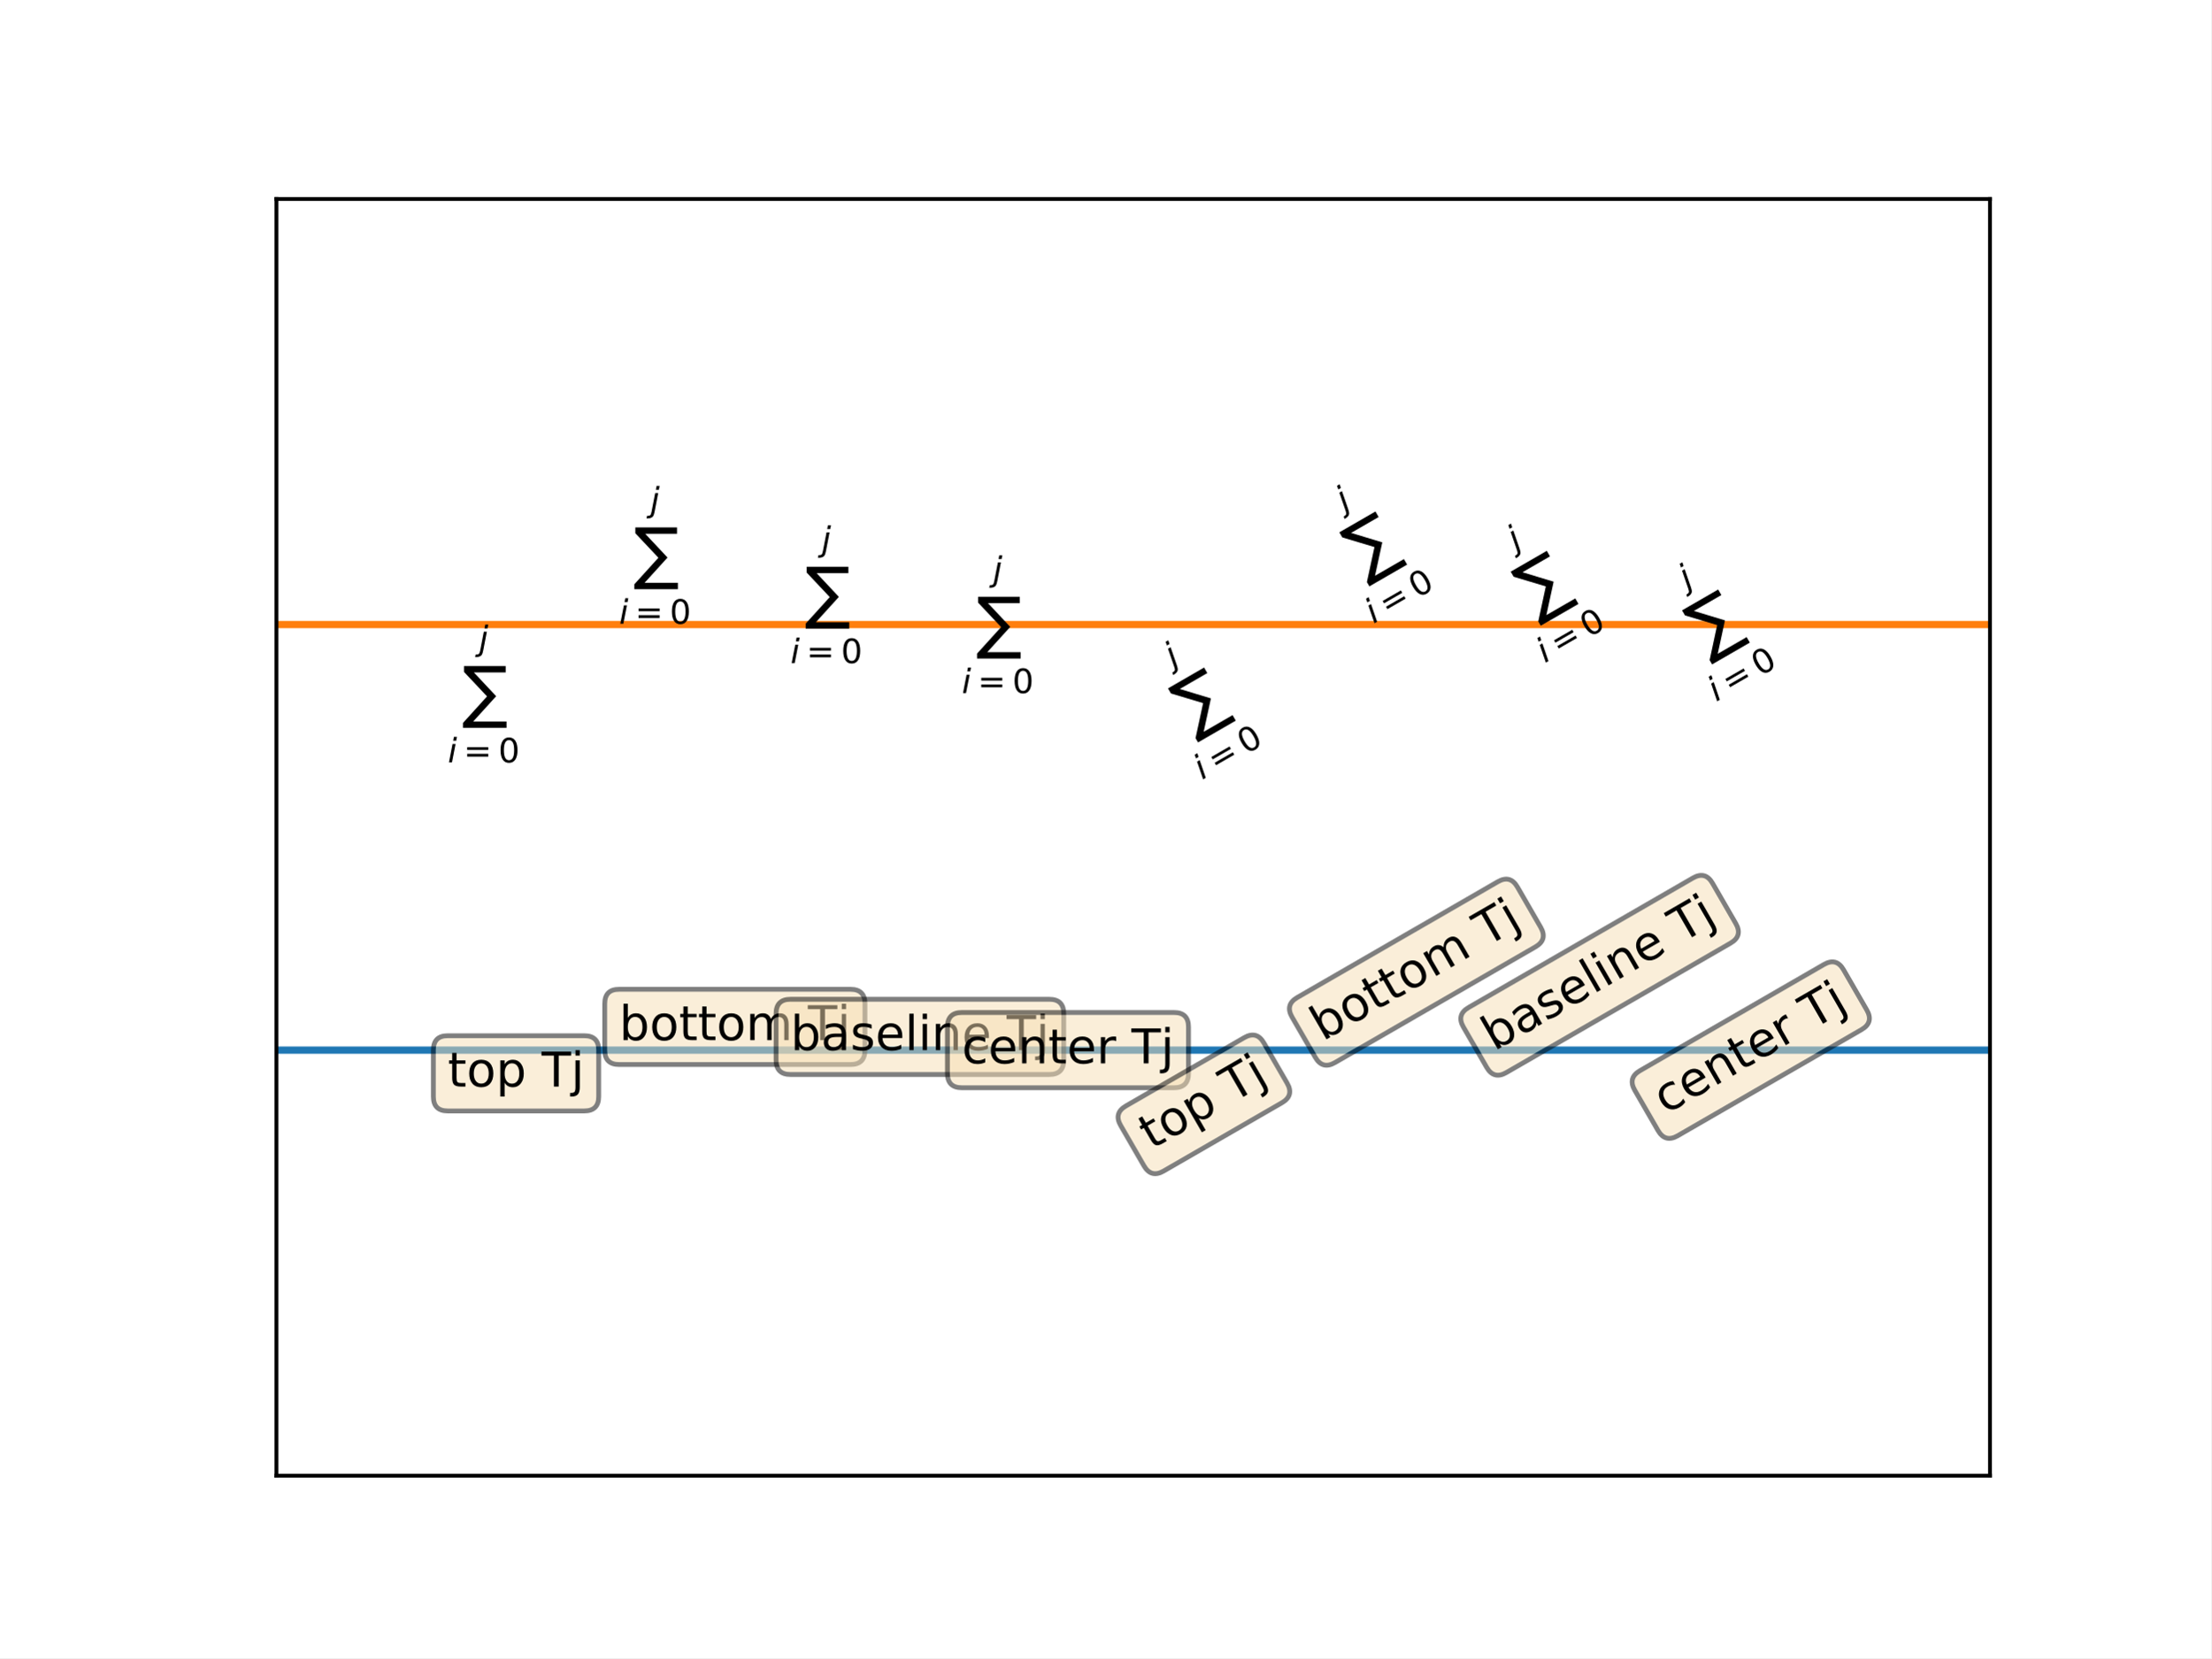
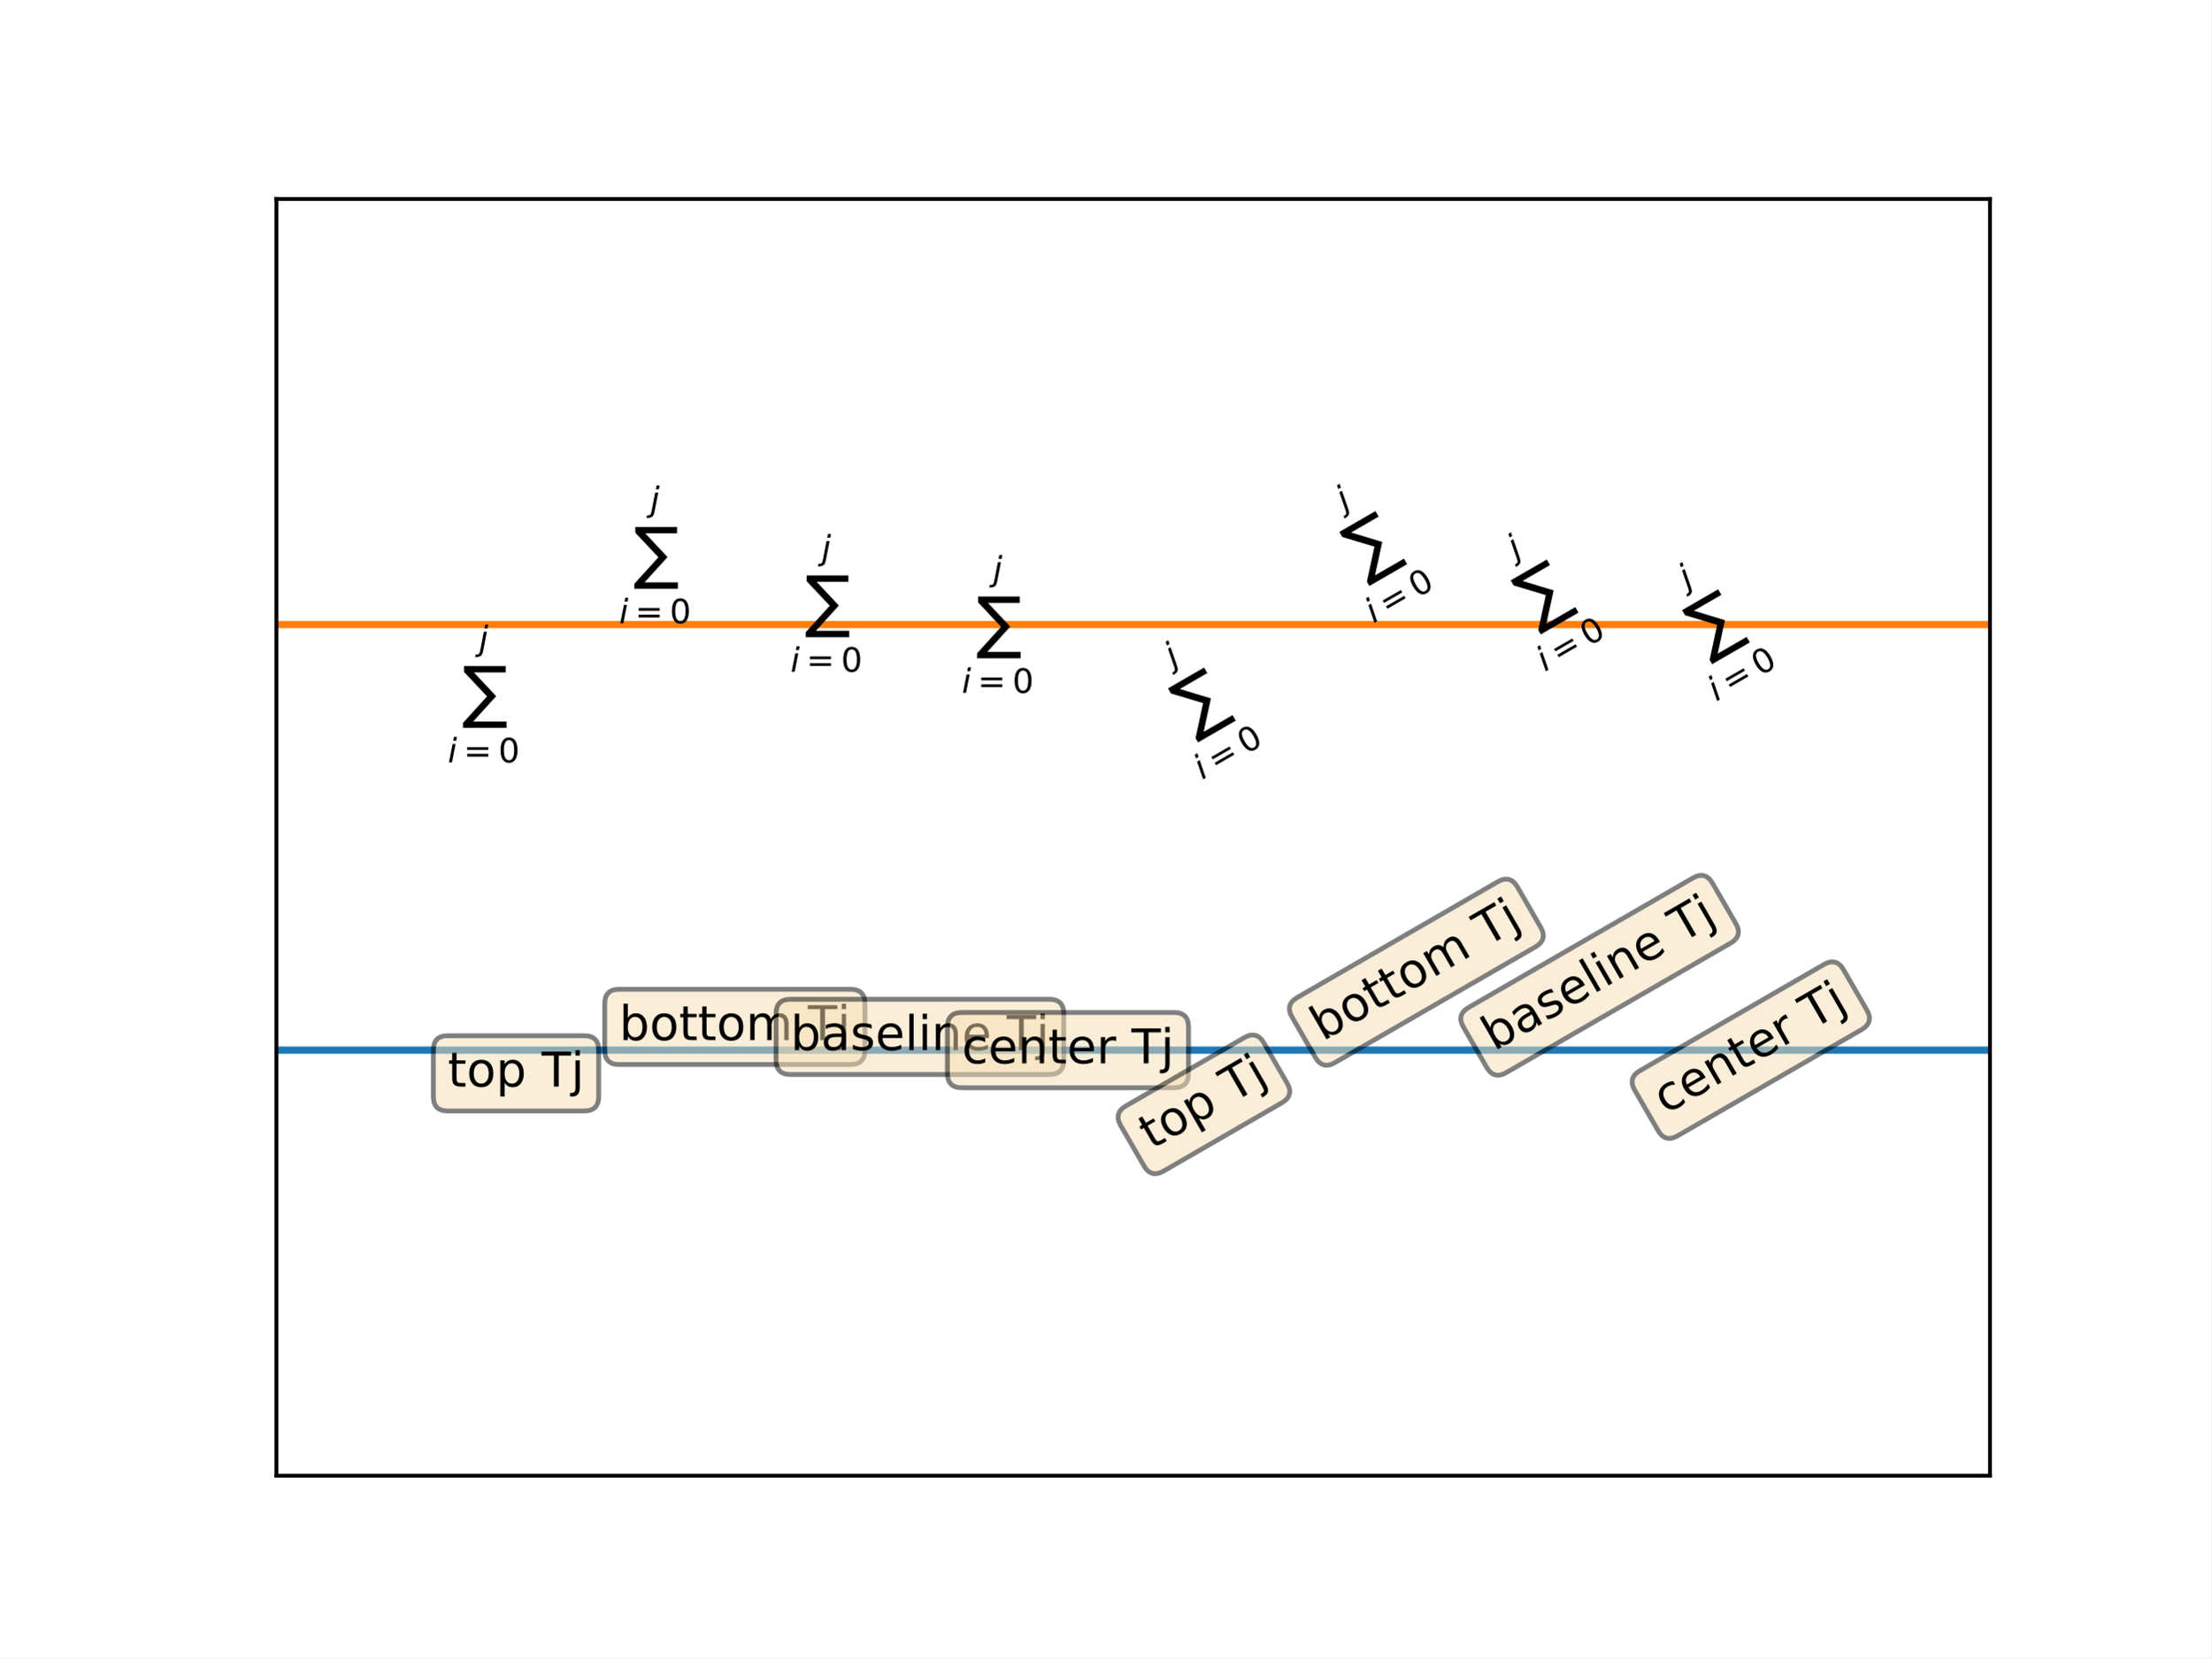
<svg xmlns="http://www.w3.org/2000/svg" xmlns:xlink="http://www.w3.org/1999/xlink" height="345.6pt" version="1.1" viewBox="0 0 460.8 345.6" width="460.8pt">
  <defs>
-     <style type="text/css">
- *{stroke-linecap:butt;stroke-linejoin:round;}
-   </style>
+     <style type="text/css">*{stroke-linecap:butt;stroke-linejoin:round;}</style>
  </defs>
  <g id="figure_1">
    <g id="patch_1">
      <path d="M 0 345.6  L 460.8 345.6  L 460.8 0  L 0 0  z " style="fill:#ffffff;" />
    </g>
    <g id="axes_1">
      <g id="patch_2">
        <path d="M 57.6 307.584  L 414.72 307.584  L 414.72 41.472  L 57.6 41.472  z " style="fill:#ffffff;" />
      </g>
      <g id="matplotlib.axis_1" />
      <g id="matplotlib.axis_2" />
      <g id="line2d_1">
-         <path clip-path="url(#p098973cccd)" d="M 57.6 218.88  L 414.72 218.88  " style="fill:none;stroke:#1f77b4;stroke-linecap:square;stroke-width:1.5;" />
+         <path clip-path="url(#p1dc72372fe)" d="M 57.6 218.88  L 414.72 218.88  " style="fill:none;stroke:#1f77b4;stroke-linecap:square;stroke-width:1.5;" />
      </g>
      <g id="line2d_2">
-         <path clip-path="url(#p098973cccd)" d="M 57.6 130.176  L 414.72 130.176  " style="fill:none;stroke:#ff7f0e;stroke-linecap:square;stroke-width:1.5;" />
+         <path clip-path="url(#p1dc72372fe)" d="M 57.6 130.176  L 414.72 130.176  " style="fill:none;stroke:#ff7f0e;stroke-linecap:square;stroke-width:1.5;" />
      </g>
      <g id="patch_3">
        <path d="M 57.6 307.584  L 57.6 41.472  " style="fill:none;stroke:#000000;stroke-linecap:square;stroke-linejoin:miter;stroke-width:0.8;" />
      </g>
      <g id="patch_4">
        <path d="M 414.72 307.584  L 414.72 41.472  " style="fill:none;stroke:#000000;stroke-linecap:square;stroke-linejoin:miter;stroke-width:0.8;" />
      </g>
      <g id="patch_5">
        <path d="M 57.6 307.584  L 414.72 307.584  " style="fill:none;stroke:#000000;stroke-linecap:square;stroke-linejoin:miter;stroke-width:0.8;" />
      </g>
      <g id="patch_6">
        <path d="M 57.6 41.472  L 414.72 41.472  " style="fill:none;stroke:#000000;stroke-linecap:square;stroke-linejoin:miter;stroke-width:0.8;" />
      </g>
      <g id="text_1">
        <g id="patch_7">
          <path d="M 93.312 231.558  L 121.764 231.558  Q 124.764 231.558 124.764 228.558  L 124.764 218.88  Q 124.764 215.88 121.764 215.88  L 93.312 215.88  Q 90.312 215.88 90.312 218.88  L 90.312 228.558  Q 90.312 231.558 93.312 231.558  z " style="fill:#f5deb3;opacity:0.5;stroke:#000000;stroke-linejoin:miter;" />
        </g>
-         <defs>
-           <path d="M 18.312 70.219  L 18.312 54.688  L 36.812 54.688  L 36.812 47.703  L 18.312 47.703  L 18.312 18.016  Q 18.312 11.328 20.141 9.422  Q 21.969 7.516 27.594 7.516  L 36.812 7.516  L 36.812 0  L 27.594 0  Q 17.188 0 13.234 3.875  Q 9.281 7.766 9.281 18.016  L 9.281 47.703  L 2.688 47.703  L 2.688 54.688  L 9.281 54.688  L 9.281 70.219  z " id="DejaVuSans-116" />
-           <path d="M 30.609 48.391  Q 23.391 48.391 19.188 42.75  Q 14.984 37.109 14.984 27.297  Q 14.984 17.484 19.156 11.844  Q 23.344 6.203 30.609 6.203  Q 37.797 6.203 41.984 11.859  Q 46.188 17.531 46.188 27.297  Q 46.188 37.016 41.984 42.703  Q 37.797 48.391 30.609 48.391  z M 30.609 56  Q 42.328 56 49.016 48.375  Q 55.719 40.766 55.719 27.297  Q 55.719 13.875 49.016 6.219  Q 42.328 -1.422 30.609 -1.422  Q 18.844 -1.422 12.172 6.219  Q 5.516 13.875 5.516 27.297  Q 5.516 40.766 12.172 48.375  Q 18.844 56 30.609 56  z " id="DejaVuSans-111" />
-           <path d="M 18.109 8.203  L 18.109 -20.797  L 9.078 -20.797  L 9.078 54.688  L 18.109 54.688  L 18.109 46.391  Q 20.953 51.266 25.266 53.625  Q 29.594 56 35.594 56  Q 45.562 56 51.781 48.094  Q 58.016 40.188 58.016 27.297  Q 58.016 14.406 51.781 6.484  Q 45.562 -1.422 35.594 -1.422  Q 29.594 -1.422 25.266 0.953  Q 20.953 3.328 18.109 8.203  z M 48.688 27.297  Q 48.688 37.203 44.609 42.844  Q 40.531 48.484 33.406 48.484  Q 26.266 48.484 22.188 42.844  Q 18.109 37.203 18.109 27.297  Q 18.109 17.391 22.188 11.75  Q 26.266 6.109 33.406 6.109  Q 40.531 6.109 44.609 11.75  Q 48.688 17.391 48.688 27.297  z " id="DejaVuSans-112" />
-           <path id="DejaVuSans-32" />
-           <path d="M -0.297 72.906  L 61.375 72.906  L 61.375 64.594  L 35.5 64.594  L 35.5 0  L 25.594 0  L 25.594 64.594  L -0.297 64.594  z " id="DejaVuSans-84" />
-           <path d="M 9.422 54.688  L 18.406 54.688  L 18.406 -0.984  Q 18.406 -11.422 14.422 -16.109  Q 10.453 -20.797 1.609 -20.797  L -1.812 -20.797  L -1.812 -13.188  L 0.594 -13.188  Q 5.719 -13.188 7.562 -10.812  Q 9.422 -8.453 9.422 -0.984  z M 9.422 75.984  L 18.406 75.984  L 18.406 64.594  L 9.422 64.594  z " id="DejaVuSans-106" />
-         </defs>
        <g transform="translate(93.312 226.4784)scale(0.1 -0.1)">
-           <use xlink:href="#DejaVuSans-116" />
-           <use x="39.209" xlink:href="#DejaVuSans-111" />
-           <use x="100.391" xlink:href="#DejaVuSans-112" />
-           <use x="163.867" xlink:href="#DejaVuSans-32" />
-           <use x="195.654" xlink:href="#DejaVuSans-84" />
-           <use x="256.738" xlink:href="#DejaVuSans-106" />
+           <defs>
+             <path d="M 1172 4494  L 1172 3500  L 2356 3500  L 2356 3053  L 1172 3053  L 1172 1153  Q 1172 725 1289 603  Q 1406 481 1766 481  L 2356 481  L 2356 0  L 1766 0  Q 1100 0 847 248  Q 594 497 594 1153  L 594 3053  L 172 3053  L 172 3500  L 594 3500  L 594 4494  L 1172 4494  z " id="DejaVuSans-74" transform="scale(0.015625)" />
+             <path d="M 1959 3097  Q 1497 3097 1228 2736  Q 959 2375 959 1747  Q 959 1119 1226 758  Q 1494 397 1959 397  Q 2419 397 2687 759  Q 2956 1122 2956 1747  Q 2956 2369 2687 2733  Q 2419 3097 1959 3097  z M 1959 3584  Q 2709 3584 3137 3096  Q 3566 2609 3566 1747  Q 3566 888 3137 398  Q 2709 -91 1959 -91  Q 1206 -91 779 398  Q 353 888 353 1747  Q 353 2609 779 3096  Q 1206 3584 1959 3584  z " id="DejaVuSans-6f" transform="scale(0.015625)" />
+             <path d="M 1159 525  L 1159 -1331  L 581 -1331  L 581 3500  L 1159 3500  L 1159 2969  Q 1341 3281 1617 3432  Q 1894 3584 2278 3584  Q 2916 3584 3314 3078  Q 3713 2572 3713 1747  Q 3713 922 3314 415  Q 2916 -91 2278 -91  Q 1894 -91 1617 61  Q 1341 213 1159 525  z M 3116 1747  Q 3116 2381 2855 2742  Q 2594 3103 2138 3103  Q 1681 3103 1420 2742  Q 1159 2381 1159 1747  Q 1159 1113 1420 752  Q 1681 391 2138 391  Q 2594 391 2855 752  Q 3116 1113 3116 1747  z " id="DejaVuSans-70" transform="scale(0.015625)" />
+             <path id="DejaVuSans-20" transform="scale(0.015625)" />
+             <path d="M -19 4666  L 3928 4666  L 3928 4134  L 2272 4134  L 2272 0  L 1638 0  L 1638 4134  L -19 4134  L -19 4666  z " id="DejaVuSans-54" transform="scale(0.015625)" />
+             <path d="M 603 3500  L 1178 3500  L 1178 -63  Q 1178 -731 923 -1031  Q 669 -1331 103 -1331  L -116 -1331  L -116 -844  L 38 -844  Q 366 -844 484 -692  Q 603 -541 603 -63  L 603 3500  z M 603 4863  L 1178 4863  L 1178 4134  L 603 4134  L 603 4863  z " id="DejaVuSans-6a" transform="scale(0.015625)" />
+           </defs>
+           <use xlink:href="#DejaVuSans-74" />
+           <use x="39.209" xlink:href="#DejaVuSans-6f" />
+           <use x="100.391" xlink:href="#DejaVuSans-70" />
+           <use x="163.867" xlink:href="#DejaVuSans-20" />
+           <use x="195.654" xlink:href="#DejaVuSans-54" />
+           <use x="256.738" xlink:href="#DejaVuSans-6a" />
        </g>
      </g>
      <g id="text_2">
-         <defs>
-           <path d="M 14.5 54.688  L 23.484 54.688  L 12.703 -0.984  L 12.641 -1.219  Q 10.844 -10.547 8.5 -14.016  Q 6.297 -17.281 2.062 -19.031  Q -2.156 -20.797 -7.906 -20.797  L -11.281 -20.797  L -9.812 -13.188  L -7.516 -13.188  Q -2.25 -13.188 -0.016 -10.984  Q 2.203 -8.797 3.719 -0.984  z M 18.703 75.984  L 27.688 75.984  L 25.484 64.594  L 16.5 64.594  z " id="DejaVuSans-Oblique-106" />
-           <path d="M 3.812 101.703  L 90.672 101.703  L 90.672 88.375  L 24.469 88.375  L 70.844 38.875  L 22.953 -13.875  L 92.484 -13.875  L 92.484 -27.156  L 1.703 -27.156  L 1.703 -16.844  L 51.812 38.484  L 3.812 89.5  z " id="DejaVuSansDisplay-8721" />
-           <path d="M 18.312 75.984  L 27.297 75.984  L 25.094 64.594  L 16.109 64.594  z M 14.203 54.688  L 23.188 54.688  L 12.5 0  L 3.516 0  z " id="DejaVuSans-Oblique-105" />
-           <path d="M 10.594 45.406  L 73.188 45.406  L 73.188 37.203  L 10.594 37.203  z M 10.594 25.484  L 73.188 25.484  L 73.188 17.188  L 10.594 17.188  z " id="DejaVuSans-61" />
-           <path d="M 31.781 66.406  Q 24.172 66.406 20.328 58.906  Q 16.5 51.422 16.5 36.375  Q 16.5 21.391 20.328 13.891  Q 24.172 6.391 31.781 6.391  Q 39.453 6.391 43.281 13.891  Q 47.125 21.391 47.125 36.375  Q 47.125 51.422 43.281 58.906  Q 39.453 66.406 31.781 66.406  z M 31.781 74.219  Q 44.047 74.219 50.516 64.516  Q 56.984 54.828 56.984 36.375  Q 56.984 17.969 50.516 8.266  Q 44.047 -1.422 31.781 -1.422  Q 19.531 -1.422 13.062 8.266  Q 6.594 17.969 6.594 36.375  Q 6.594 54.828 13.062 64.516  Q 19.531 74.219 31.781 74.219  z " id="DejaVuSans-48" />
-         </defs>
-         <g transform="translate(93.312 150.876)scale(0.1 -0.1)">
-           <use transform="translate(65 153.8109)scale(0.7)" xlink:href="#DejaVuSans-Oblique-106" />
-           <use transform="translate(30 18.8)" xlink:href="#DejaVuSansDisplay-8721" />
-           <use transform="translate(0 -80.29531)scale(0.7)" xlink:href="#DejaVuSans-Oblique-105" />
-           <use transform="translate(33.08594 -80.29531)scale(0.7)" xlink:href="#DejaVuSans-61" />
-           <use transform="translate(105.376 -80.29531)scale(0.7)" xlink:href="#DejaVuSans-48" />
+         <g transform="translate(93.312 149.076)scale(0.1 -0.1)">
+           <defs>
+             <path d="M 928 3500  L 1503 3500  L 813 -63  L 809 -78  Q 694 -675 544 -897  Q 403 -1106 132 -1218  Q -138 -1331 -506 -1331  L -722 -1331  L -628 -844  L -481 -844  Q -144 -844 -1 -703  Q 141 -563 238 -63  L 928 3500  z M 1197 4863  L 1772 4863  L 1631 4134  L 1056 4134  L 1197 4863  z " id="DejaVuSans-Oblique-6a" transform="scale(0.015625)" />
+             <path d="M 244 6509  L 5803 6509  L 5803 5656  L 1566 5656  L 4534 2488  L 1469 -888  L 5919 -888  L 5919 -1738  L 109 -1738  L 109 -1078  L 3316 2463  L 244 5728  L 244 6509  z " id="DejaVuSansDisplay-2211" transform="scale(0.015625)" />
+             <path d="M 1172 4863  L 1747 4863  L 1606 4134  L 1031 4134  L 1172 4863  z M 909 3500  L 1484 3500  L 800 0  L 225 0  L 909 3500  z " id="DejaVuSans-Oblique-69" transform="scale(0.015625)" />
+             <path d="M 678 2906  L 4684 2906  L 4684 2381  L 678 2381  L 678 2906  z M 678 1631  L 4684 1631  L 4684 1100  L 678 1100  L 678 1631  z " id="DejaVuSans-3d" transform="scale(0.015625)" />
+             <path d="M 2034 4250  Q 1547 4250 1301 3770  Q 1056 3291 1056 2328  Q 1056 1369 1301 889  Q 1547 409 2034 409  Q 2525 409 2770 889  Q 3016 1369 3016 2328  Q 3016 3291 2770 3770  Q 2525 4250 2034 4250  z M 2034 4750  Q 2819 4750 3233 4129  Q 3647 3509 3647 2328  Q 3647 1150 3233 529  Q 2819 -91 2034 -91  Q 1250 -91 836 529  Q 422 1150 422 2328  Q 422 3509 836 4129  Q 1250 4750 2034 4750  z " id="DejaVuSans-30" transform="scale(0.015625)" />
+           </defs>
+           <use transform="translate(65 135.8109)scale(0.7)" xlink:href="#DejaVuSans-Oblique-6a" />
+           <use transform="translate(30 0.8)" xlink:href="#DejaVuSansDisplay-2211" />
+           <use transform="translate(0 -98.29531)scale(0.7)" xlink:href="#DejaVuSans-Oblique-69" />
+           <use transform="translate(33.08594 -98.29531)scale(0.7)" xlink:href="#DejaVuSans-3d" />
+           <use transform="translate(105.376 -98.29531)scale(0.7)" xlink:href="#DejaVuSans-30" />
        </g>
      </g>
      <g id="text_3">
        <g id="patch_8">
          <path d="M 129.024 221.88  L 177.255 221.88  Q 180.255 221.88 180.255 218.88  L 180.255 209.202  Q 180.255 206.202 177.255 206.202  L 129.024 206.202  Q 126.024 206.202 126.024 209.202  L 126.024 218.88  Q 126.024 221.88 129.024 221.88  z " style="fill:#f5deb3;opacity:0.5;stroke:#000000;stroke-linejoin:miter;" />
        </g>
-         <defs>
-           <path d="M 48.688 27.297  Q 48.688 37.203 44.609 42.844  Q 40.531 48.484 33.406 48.484  Q 26.266 48.484 22.188 42.844  Q 18.109 37.203 18.109 27.297  Q 18.109 17.391 22.188 11.75  Q 26.266 6.109 33.406 6.109  Q 40.531 6.109 44.609 11.75  Q 48.688 17.391 48.688 27.297  z M 18.109 46.391  Q 20.953 51.266 25.266 53.625  Q 29.594 56 35.594 56  Q 45.562 56 51.781 48.094  Q 58.016 40.188 58.016 27.297  Q 58.016 14.406 51.781 6.484  Q 45.562 -1.422 35.594 -1.422  Q 29.594 -1.422 25.266 0.953  Q 20.953 3.328 18.109 8.203  L 18.109 0  L 9.078 0  L 9.078 75.984  L 18.109 75.984  z " id="DejaVuSans-98" />
-           <path d="M 52 44.188  Q 55.375 50.25 60.062 53.125  Q 64.75 56 71.094 56  Q 79.641 56 84.281 50.016  Q 88.922 44.047 88.922 33.016  L 88.922 0  L 79.891 0  L 79.891 32.719  Q 79.891 40.578 77.094 44.375  Q 74.312 48.188 68.609 48.188  Q 61.625 48.188 57.562 43.547  Q 53.516 38.922 53.516 30.906  L 53.516 0  L 44.484 0  L 44.484 32.719  Q 44.484 40.625 41.703 44.406  Q 38.922 48.188 33.109 48.188  Q 26.219 48.188 22.156 43.531  Q 18.109 38.875 18.109 30.906  L 18.109 0  L 9.078 0  L 9.078 54.688  L 18.109 54.688  L 18.109 46.188  Q 21.188 51.219 25.484 53.609  Q 29.781 56 35.688 56  Q 41.656 56 45.828 52.969  Q 50 49.953 52 44.188  z " id="DejaVuSans-109" />
-         </defs>
        <g transform="translate(129.024 216.8003)scale(0.1 -0.1)">
-           <use xlink:href="#DejaVuSans-98" />
-           <use x="63.477" xlink:href="#DejaVuSans-111" />
-           <use x="124.658" xlink:href="#DejaVuSans-116" />
-           <use x="163.867" xlink:href="#DejaVuSans-116" />
-           <use x="203.076" xlink:href="#DejaVuSans-111" />
-           <use x="264.258" xlink:href="#DejaVuSans-109" />
-           <use x="361.67" xlink:href="#DejaVuSans-32" />
-           <use x="393.457" xlink:href="#DejaVuSans-84" />
-           <use x="454.541" xlink:href="#DejaVuSans-106" />
+           <defs>
+             <path d="M 3116 1747  Q 3116 2381 2855 2742  Q 2594 3103 2138 3103  Q 1681 3103 1420 2742  Q 1159 2381 1159 1747  Q 1159 1113 1420 752  Q 1681 391 2138 391  Q 2594 391 2855 752  Q 3116 1113 3116 1747  z M 1159 2969  Q 1341 3281 1617 3432  Q 1894 3584 2278 3584  Q 2916 3584 3314 3078  Q 3713 2572 3713 1747  Q 3713 922 3314 415  Q 2916 -91 2278 -91  Q 1894 -91 1617 61  Q 1341 213 1159 525  L 1159 0  L 581 0  L 581 4863  L 1159 4863  L 1159 2969  z " id="DejaVuSans-62" transform="scale(0.015625)" />
+             <path d="M 3328 2828  Q 3544 3216 3844 3400  Q 4144 3584 4550 3584  Q 5097 3584 5394 3201  Q 5691 2819 5691 2113  L 5691 0  L 5113 0  L 5113 2094  Q 5113 2597 4934 2840  Q 4756 3084 4391 3084  Q 3944 3084 3684 2787  Q 3425 2491 3425 1978  L 3425 0  L 2847 0  L 2847 2094  Q 2847 2600 2669 2842  Q 2491 3084 2119 3084  Q 1678 3084 1418 2786  Q 1159 2488 1159 1978  L 1159 0  L 581 0  L 581 3500  L 1159 3500  L 1159 2956  Q 1356 3278 1631 3431  Q 1906 3584 2284 3584  Q 2666 3584 2933 3390  Q 3200 3197 3328 2828  z " id="DejaVuSans-6d" transform="scale(0.015625)" />
+           </defs>
+           <use xlink:href="#DejaVuSans-62" />
+           <use x="63.477" xlink:href="#DejaVuSans-6f" />
+           <use x="124.658" xlink:href="#DejaVuSans-74" />
+           <use x="163.867" xlink:href="#DejaVuSans-74" />
+           <use x="203.076" xlink:href="#DejaVuSans-6f" />
+           <use x="264.258" xlink:href="#DejaVuSans-6d" />
+           <use x="361.67" xlink:href="#DejaVuSans-20" />
+           <use x="393.457" xlink:href="#DejaVuSans-54" />
+           <use x="454.541" xlink:href="#DejaVuSans-6a" />
        </g>
      </g>
      <g id="text_4">
-         <g transform="translate(129.024 121.976)scale(0.1 -0.1)">
-           <use transform="translate(65 153.8109)scale(0.7)" xlink:href="#DejaVuSans-Oblique-106" />
-           <use transform="translate(30 18.8)" xlink:href="#DejaVuSansDisplay-8721" />
-           <use transform="translate(0 -80.29531)scale(0.7)" xlink:href="#DejaVuSans-Oblique-105" />
-           <use transform="translate(33.08594 -80.29531)scale(0.7)" xlink:href="#DejaVuSans-61" />
-           <use transform="translate(105.376 -80.29531)scale(0.7)" xlink:href="#DejaVuSans-48" />
+         <g transform="translate(129.024 120.076)scale(0.1 -0.1)">
+           <use transform="translate(65 135.8109)scale(0.7)" xlink:href="#DejaVuSans-Oblique-6a" />
+           <use transform="translate(30 0.8)" xlink:href="#DejaVuSansDisplay-2211" />
+           <use transform="translate(0 -98.29531)scale(0.7)" xlink:href="#DejaVuSans-Oblique-69" />
+           <use transform="translate(33.08594 -98.29531)scale(0.7)" xlink:href="#DejaVuSans-3d" />
+           <use transform="translate(105.376 -98.29531)scale(0.7)" xlink:href="#DejaVuSans-30" />
        </g>
      </g>
      <g id="text_5">
        <g id="patch_9">
          <path d="M 164.736 223.96  L 218.686 223.96  Q 221.686 223.96 221.686 220.96  L 221.686 211.282  Q 221.686 208.282 218.686 208.282  L 164.736 208.282  Q 161.736 208.282 161.736 211.282  L 161.736 220.96  Q 161.736 223.96 164.736 223.96  z " style="fill:#f5deb3;opacity:0.5;stroke:#000000;stroke-linejoin:miter;" />
        </g>
-         <defs>
-           <path d="M 34.281 27.484  Q 23.391 27.484 19.188 25  Q 14.984 22.516 14.984 16.5  Q 14.984 11.719 18.141 8.906  Q 21.297 6.109 26.703 6.109  Q 34.188 6.109 38.703 11.406  Q 43.219 16.703 43.219 25.484  L 43.219 27.484  z M 52.203 31.203  L 52.203 0  L 43.219 0  L 43.219 8.297  Q 40.141 3.328 35.547 0.953  Q 30.953 -1.422 24.312 -1.422  Q 15.922 -1.422 10.953 3.297  Q 6 8.016 6 15.922  Q 6 25.141 12.172 29.828  Q 18.359 34.516 30.609 34.516  L 43.219 34.516  L 43.219 35.406  Q 43.219 41.609 39.141 45  Q 35.062 48.391 27.688 48.391  Q 23 48.391 18.547 47.266  Q 14.109 46.141 10.016 43.891  L 10.016 52.203  Q 14.938 54.109 19.578 55.047  Q 24.219 56 28.609 56  Q 40.484 56 46.344 49.844  Q 52.203 43.703 52.203 31.203  z " id="DejaVuSans-97" />
-           <path d="M 44.281 53.078  L 44.281 44.578  Q 40.484 46.531 36.375 47.5  Q 32.281 48.484 27.875 48.484  Q 21.188 48.484 17.844 46.438  Q 14.5 44.391 14.5 40.281  Q 14.5 37.156 16.891 35.375  Q 19.281 33.594 26.516 31.984  L 29.594 31.297  Q 39.156 29.25 43.188 25.516  Q 47.219 21.781 47.219 15.094  Q 47.219 7.469 41.188 3.016  Q 35.156 -1.422 24.609 -1.422  Q 20.219 -1.422 15.453 -0.562  Q 10.688 0.297 5.422 2  L 5.422 11.281  Q 10.406 8.688 15.234 7.391  Q 20.062 6.109 24.812 6.109  Q 31.156 6.109 34.562 8.281  Q 37.984 10.453 37.984 14.406  Q 37.984 18.062 35.516 20.016  Q 33.062 21.969 24.703 23.781  L 21.578 24.516  Q 13.234 26.266 9.516 29.906  Q 5.812 33.547 5.812 39.891  Q 5.812 47.609 11.281 51.797  Q 16.75 56 26.812 56  Q 31.781 56 36.172 55.266  Q 40.578 54.547 44.281 53.078  z " id="DejaVuSans-115" />
-           <path d="M 56.203 29.594  L 56.203 25.203  L 14.891 25.203  Q 15.484 15.922 20.484 11.062  Q 25.484 6.203 34.422 6.203  Q 39.594 6.203 44.453 7.469  Q 49.312 8.734 54.109 11.281  L 54.109 2.781  Q 49.266 0.734 44.188 -0.344  Q 39.109 -1.422 33.891 -1.422  Q 20.797 -1.422 13.156 6.188  Q 5.516 13.812 5.516 26.812  Q 5.516 40.234 12.766 48.109  Q 20.016 56 32.328 56  Q 43.359 56 49.781 48.891  Q 56.203 41.797 56.203 29.594  z M 47.219 32.234  Q 47.125 39.594 43.094 43.984  Q 39.062 48.391 32.422 48.391  Q 24.906 48.391 20.391 44.141  Q 15.875 39.891 15.188 32.172  z " id="DejaVuSans-101" />
-           <path d="M 9.422 75.984  L 18.406 75.984  L 18.406 0  L 9.422 0  z " id="DejaVuSans-108" />
-           <path d="M 9.422 54.688  L 18.406 54.688  L 18.406 0  L 9.422 0  z M 9.422 75.984  L 18.406 75.984  L 18.406 64.594  L 9.422 64.594  z " id="DejaVuSans-105" />
-           <path d="M 54.891 33.016  L 54.891 0  L 45.906 0  L 45.906 32.719  Q 45.906 40.484 42.875 44.328  Q 39.844 48.188 33.797 48.188  Q 26.516 48.188 22.312 43.547  Q 18.109 38.922 18.109 30.906  L 18.109 0  L 9.078 0  L 9.078 54.688  L 18.109 54.688  L 18.109 46.188  Q 21.344 51.125 25.703 53.562  Q 30.078 56 35.797 56  Q 45.219 56 50.047 50.172  Q 54.891 44.344 54.891 33.016  z " id="DejaVuSans-110" />
-         </defs>
        <g transform="translate(164.736 218.88)scale(0.1 -0.1)">
-           <use xlink:href="#DejaVuSans-98" />
-           <use x="63.477" xlink:href="#DejaVuSans-97" />
-           <use x="124.756" xlink:href="#DejaVuSans-115" />
-           <use x="176.855" xlink:href="#DejaVuSans-101" />
-           <use x="238.379" xlink:href="#DejaVuSans-108" />
-           <use x="266.162" xlink:href="#DejaVuSans-105" />
-           <use x="293.945" xlink:href="#DejaVuSans-110" />
-           <use x="357.324" xlink:href="#DejaVuSans-101" />
-           <use x="418.848" xlink:href="#DejaVuSans-32" />
-           <use x="450.635" xlink:href="#DejaVuSans-84" />
-           <use x="511.719" xlink:href="#DejaVuSans-106" />
+           <defs>
+             <path d="M 2194 1759  Q 1497 1759 1228 1600  Q 959 1441 959 1056  Q 959 750 1161 570  Q 1363 391 1709 391  Q 2188 391 2477 730  Q 2766 1069 2766 1631  L 2766 1759  L 2194 1759  z M 3341 1997  L 3341 0  L 2766 0  L 2766 531  Q 2569 213 2275 61  Q 1981 -91 1556 -91  Q 1019 -91 701 211  Q 384 513 384 1019  Q 384 1609 779 1909  Q 1175 2209 1959 2209  L 2766 2209  L 2766 2266  Q 2766 2663 2505 2880  Q 2244 3097 1772 3097  Q 1472 3097 1187 3025  Q 903 2953 641 2809  L 641 3341  Q 956 3463 1253 3523  Q 1550 3584 1831 3584  Q 2591 3584 2966 3190  Q 3341 2797 3341 1997  z " id="DejaVuSans-61" transform="scale(0.015625)" />
+             <path d="M 2834 3397  L 2834 2853  Q 2591 2978 2328 3040  Q 2066 3103 1784 3103  Q 1356 3103 1142 2972  Q 928 2841 928 2578  Q 928 2378 1081 2264  Q 1234 2150 1697 2047  L 1894 2003  Q 2506 1872 2764 1633  Q 3022 1394 3022 966  Q 3022 478 2636 193  Q 2250 -91 1575 -91  Q 1294 -91 989 -36  Q 684 19 347 128  L 347 722  Q 666 556 975 473  Q 1284 391 1588 391  Q 1994 391 2212 530  Q 2431 669 2431 922  Q 2431 1156 2273 1281  Q 2116 1406 1581 1522  L 1381 1569  Q 847 1681 609 1914  Q 372 2147 372 2553  Q 372 3047 722 3315  Q 1072 3584 1716 3584  Q 2034 3584 2315 3537  Q 2597 3491 2834 3397  z " id="DejaVuSans-73" transform="scale(0.015625)" />
+             <path d="M 3597 1894  L 3597 1613  L 953 1613  Q 991 1019 1311 708  Q 1631 397 2203 397  Q 2534 397 2845 478  Q 3156 559 3463 722  L 3463 178  Q 3153 47 2828 -22  Q 2503 -91 2169 -91  Q 1331 -91 842 396  Q 353 884 353 1716  Q 353 2575 817 3079  Q 1281 3584 2069 3584  Q 2775 3584 3186 3129  Q 3597 2675 3597 1894  z M 3022 2063  Q 3016 2534 2758 2815  Q 2500 3097 2075 3097  Q 1594 3097 1305 2825  Q 1016 2553 972 2059  L 3022 2063  z " id="DejaVuSans-65" transform="scale(0.015625)" />
+             <path d="M 603 4863  L 1178 4863  L 1178 0  L 603 0  L 603 4863  z " id="DejaVuSans-6c" transform="scale(0.015625)" />
+             <path d="M 603 3500  L 1178 3500  L 1178 0  L 603 0  L 603 3500  z M 603 4863  L 1178 4863  L 1178 4134  L 603 4134  L 603 4863  z " id="DejaVuSans-69" transform="scale(0.015625)" />
+             <path d="M 3513 2113  L 3513 0  L 2938 0  L 2938 2094  Q 2938 2591 2744 2837  Q 2550 3084 2163 3084  Q 1697 3084 1428 2787  Q 1159 2491 1159 1978  L 1159 0  L 581 0  L 581 3500  L 1159 3500  L 1159 2956  Q 1366 3272 1645 3428  Q 1925 3584 2291 3584  Q 2894 3584 3203 3211  Q 3513 2838 3513 2113  z " id="DejaVuSans-6e" transform="scale(0.015625)" />
+           </defs>
+           <use xlink:href="#DejaVuSans-62" />
+           <use x="63.477" xlink:href="#DejaVuSans-61" />
+           <use x="124.756" xlink:href="#DejaVuSans-73" />
+           <use x="176.855" xlink:href="#DejaVuSans-65" />
+           <use x="238.379" xlink:href="#DejaVuSans-6c" />
+           <use x="266.162" xlink:href="#DejaVuSans-69" />
+           <use x="293.945" xlink:href="#DejaVuSans-6e" />
+           <use x="357.324" xlink:href="#DejaVuSans-65" />
+           <use x="418.848" xlink:href="#DejaVuSans-20" />
+           <use x="450.635" xlink:href="#DejaVuSans-54" />
+           <use x="511.719" xlink:href="#DejaVuSans-6a" />
        </g>
      </g>
      <g id="text_6">
        <g transform="translate(164.736 130.176)scale(0.1 -0.1)">
-           <use transform="translate(65 153.8109)scale(0.7)" xlink:href="#DejaVuSans-Oblique-106" />
-           <use transform="translate(30 18.8)" xlink:href="#DejaVuSansDisplay-8721" />
-           <use transform="translate(0 -80.29531)scale(0.7)" xlink:href="#DejaVuSans-Oblique-105" />
-           <use transform="translate(33.08594 -80.29531)scale(0.7)" xlink:href="#DejaVuSans-61" />
-           <use transform="translate(105.376 -80.29531)scale(0.7)" xlink:href="#DejaVuSans-48" />
+           <use transform="translate(65 135.8109)scale(0.7)" xlink:href="#DejaVuSans-Oblique-6a" />
+           <use transform="translate(30 0.8)" xlink:href="#DejaVuSansDisplay-2211" />
+           <use transform="translate(0 -98.29531)scale(0.7)" xlink:href="#DejaVuSans-Oblique-69" />
+           <use transform="translate(33.08594 -98.29531)scale(0.7)" xlink:href="#DejaVuSans-3d" />
+           <use transform="translate(105.376 -98.29531)scale(0.7)" xlink:href="#DejaVuSans-30" />
        </g>
      </g>
      <g id="text_7">
        <g id="patch_10">
          <path d="M 200.448 226.719  L 244.685 226.719  Q 247.685 226.719 247.685 223.719  L 247.685 214.041  Q 247.685 211.041 244.685 211.041  L 200.448 211.041  Q 197.448 211.041 197.448 214.041  L 197.448 223.719  Q 197.448 226.719 200.448 226.719  z " style="fill:#f5deb3;opacity:0.5;stroke:#000000;stroke-linejoin:miter;" />
        </g>
-         <defs>
-           <path d="M 48.781 52.594  L 48.781 44.188  Q 44.969 46.297 41.141 47.344  Q 37.312 48.391 33.406 48.391  Q 24.656 48.391 19.812 42.844  Q 14.984 37.312 14.984 27.297  Q 14.984 17.281 19.812 11.734  Q 24.656 6.203 33.406 6.203  Q 37.312 6.203 41.141 7.25  Q 44.969 8.297 48.781 10.406  L 48.781 2.094  Q 45.016 0.344 40.984 -0.531  Q 36.969 -1.422 32.422 -1.422  Q 20.062 -1.422 12.781 6.344  Q 5.516 14.109 5.516 27.297  Q 5.516 40.672 12.859 48.328  Q 20.219 56 33.016 56  Q 37.156 56 41.109 55.141  Q 45.062 54.297 48.781 52.594  z " id="DejaVuSans-99" />
-           <path d="M 41.109 46.297  Q 39.594 47.172 37.812 47.578  Q 36.031 48 33.891 48  Q 26.266 48 22.188 43.047  Q 18.109 38.094 18.109 28.812  L 18.109 0  L 9.078 0  L 9.078 54.688  L 18.109 54.688  L 18.109 46.188  Q 20.953 51.172 25.484 53.578  Q 30.031 56 36.531 56  Q 37.453 56 38.578 55.875  Q 39.703 55.766 41.062 55.516  z " id="DejaVuSans-114" />
-         </defs>
        <g transform="translate(200.448 221.6394)scale(0.1 -0.1)">
-           <use xlink:href="#DejaVuSans-99" />
-           <use x="54.98" xlink:href="#DejaVuSans-101" />
-           <use x="116.504" xlink:href="#DejaVuSans-110" />
-           <use x="179.883" xlink:href="#DejaVuSans-116" />
-           <use x="219.092" xlink:href="#DejaVuSans-101" />
-           <use x="280.615" xlink:href="#DejaVuSans-114" />
-           <use x="321.729" xlink:href="#DejaVuSans-32" />
-           <use x="353.516" xlink:href="#DejaVuSans-84" />
-           <use x="414.6" xlink:href="#DejaVuSans-106" />
+           <defs>
+             <path d="M 3122 3366  L 3122 2828  Q 2878 2963 2633 3030  Q 2388 3097 2138 3097  Q 1578 3097 1268 2742  Q 959 2388 959 1747  Q 959 1106 1268 751  Q 1578 397 2138 397  Q 2388 397 2633 464  Q 2878 531 3122 666  L 3122 134  Q 2881 22 2623 -34  Q 2366 -91 2075 -91  Q 1284 -91 818 406  Q 353 903 353 1747  Q 353 2603 823 3093  Q 1294 3584 2113 3584  Q 2378 3584 2631 3529  Q 2884 3475 3122 3366  z " id="DejaVuSans-63" transform="scale(0.015625)" />
+             <path d="M 2631 2963  Q 2534 3019 2420 3045  Q 2306 3072 2169 3072  Q 1681 3072 1420 2755  Q 1159 2438 1159 1844  L 1159 0  L 581 0  L 581 3500  L 1159 3500  L 1159 2956  Q 1341 3275 1631 3429  Q 1922 3584 2338 3584  Q 2397 3584 2469 3576  Q 2541 3569 2628 3553  L 2631 2963  z " id="DejaVuSans-72" transform="scale(0.015625)" />
+           </defs>
+           <use xlink:href="#DejaVuSans-63" />
+           <use x="54.98" xlink:href="#DejaVuSans-65" />
+           <use x="116.504" xlink:href="#DejaVuSans-6e" />
+           <use x="179.883" xlink:href="#DejaVuSans-74" />
+           <use x="219.092" xlink:href="#DejaVuSans-65" />
+           <use x="280.615" xlink:href="#DejaVuSans-72" />
+           <use x="321.729" xlink:href="#DejaVuSans-20" />
+           <use x="353.516" xlink:href="#DejaVuSans-54" />
+           <use x="414.6" xlink:href="#DejaVuSans-6a" />
        </g>
      </g>
      <g id="text_8">
-         <g transform="translate(200.448 136.426)scale(0.1 -0.1)">
-           <use transform="translate(65 153.8109)scale(0.7)" xlink:href="#DejaVuSans-Oblique-106" />
-           <use transform="translate(30 18.8)" xlink:href="#DejaVuSansDisplay-8721" />
-           <use transform="translate(0 -80.29531)scale(0.7)" xlink:href="#DejaVuSans-Oblique-105" />
-           <use transform="translate(33.08594 -80.29531)scale(0.7)" xlink:href="#DejaVuSans-61" />
-           <use transform="translate(105.376 -80.29531)scale(0.7)" xlink:href="#DejaVuSans-48" />
+         <g transform="translate(200.448 134.576)scale(0.1 -0.1)">
+           <use transform="translate(65 135.8109)scale(0.7)" xlink:href="#DejaVuSans-Oblique-6a" />
+           <use transform="translate(30 0.8)" xlink:href="#DejaVuSansDisplay-2211" />
+           <use transform="translate(0 -98.29531)scale(0.7)" xlink:href="#DejaVuSans-Oblique-69" />
+           <use transform="translate(33.08594 -98.29531)scale(0.7)" xlink:href="#DejaVuSans-3d" />
+           <use transform="translate(105.376 -98.29531)scale(0.7)" xlink:href="#DejaVuSans-30" />
        </g>
      </g>
      <g id="text_9">
        <g id="patch_11">
          <path d="M 242.499 244.085  L 267.139 229.86  Q 269.737 228.36 268.237 225.762  L 263.398 217.38  Q 261.898 214.782 259.3 216.282  L 234.66 230.508  Q 232.062 232.008 233.562 234.606  L 238.401 242.987  Q 239.901 245.585 242.499 244.085  z " style="fill:#f5deb3;opacity:0.5;stroke:#000000;stroke-linejoin:miter;" />
        </g>
        <g transform="translate(239.9592 239.6862)rotate(-30)scale(0.1 -0.1)">
-           <use xlink:href="#DejaVuSans-116" />
-           <use x="39.209" xlink:href="#DejaVuSans-111" />
-           <use x="100.391" xlink:href="#DejaVuSans-112" />
-           <use x="163.867" xlink:href="#DejaVuSans-32" />
-           <use x="195.654" xlink:href="#DejaVuSans-84" />
-           <use x="256.738" xlink:href="#DejaVuSans-106" />
+           <use xlink:href="#DejaVuSans-74" />
+           <use x="39.209" xlink:href="#DejaVuSans-6f" />
+           <use x="100.391" xlink:href="#DejaVuSans-70" />
+           <use x="163.867" xlink:href="#DejaVuSans-20" />
+           <use x="195.654" xlink:href="#DejaVuSans-54" />
+           <use x="256.738" xlink:href="#DejaVuSans-6a" />
        </g>
      </g>
      <g id="text_10">
-         <g transform="translate(246.51 155.6027)rotate(-30)scale(0.1 -0.1)">
-           <use transform="translate(65 153.8109)scale(0.7)" xlink:href="#DejaVuSans-Oblique-106" />
-           <use transform="translate(30 18.8)" xlink:href="#DejaVuSansDisplay-8721" />
-           <use transform="translate(0 -80.29531)scale(0.7)" xlink:href="#DejaVuSans-Oblique-105" />
-           <use transform="translate(33.08594 -80.29531)scale(0.7)" xlink:href="#DejaVuSans-61" />
-           <use transform="translate(105.376 -80.29531)scale(0.7)" xlink:href="#DejaVuSans-48" />
+         <g transform="translate(245.61 154.0439)rotate(-30)scale(0.1 -0.1)">
+           <use transform="translate(65 135.8109)scale(0.7)" xlink:href="#DejaVuSans-Oblique-6a" />
+           <use transform="translate(30 0.8)" xlink:href="#DejaVuSansDisplay-2211" />
+           <use transform="translate(0 -98.29531)scale(0.7)" xlink:href="#DejaVuSans-Oblique-69" />
+           <use transform="translate(33.08594 -98.29531)scale(0.7)" xlink:href="#DejaVuSans-3d" />
+           <use transform="translate(105.376 -98.29531)scale(0.7)" xlink:href="#DejaVuSans-30" />
        </g>
      </g>
      <g id="text_11">
        <g id="patch_12">
          <path d="M 278.211 221.478  L 319.981 197.362  Q 322.579 195.862 321.079 193.264  L 316.24 184.883  Q 314.74 182.285 312.141 183.785  L 270.372 207.9  Q 267.774 209.4 269.274 211.998  L 274.113 220.38  Q 275.613 222.978 278.211 221.478  z " style="fill:#f5deb3;opacity:0.5;stroke:#000000;stroke-linejoin:miter;" />
        </g>
        <g transform="translate(275.6712 217.0789)rotate(-30)scale(0.1 -0.1)">
-           <use xlink:href="#DejaVuSans-98" />
-           <use x="63.477" xlink:href="#DejaVuSans-111" />
-           <use x="124.658" xlink:href="#DejaVuSans-116" />
-           <use x="163.867" xlink:href="#DejaVuSans-116" />
-           <use x="203.076" xlink:href="#DejaVuSans-111" />
-           <use x="264.258" xlink:href="#DejaVuSans-109" />
-           <use x="361.67" xlink:href="#DejaVuSans-32" />
-           <use x="393.457" xlink:href="#DejaVuSans-84" />
-           <use x="454.541" xlink:href="#DejaVuSans-106" />
+           <use xlink:href="#DejaVuSans-62" />
+           <use x="63.477" xlink:href="#DejaVuSans-6f" />
+           <use x="124.658" xlink:href="#DejaVuSans-74" />
+           <use x="163.867" xlink:href="#DejaVuSans-74" />
+           <use x="203.076" xlink:href="#DejaVuSans-6f" />
+           <use x="264.258" xlink:href="#DejaVuSans-6d" />
+           <use x="361.67" xlink:href="#DejaVuSans-20" />
+           <use x="393.457" xlink:href="#DejaVuSans-54" />
+           <use x="454.541" xlink:href="#DejaVuSans-6a" />
        </g>
      </g>
      <g id="text_12">
-         <g transform="translate(282.222 123.0746)rotate(-30)scale(0.1 -0.1)">
-           <use transform="translate(65 153.8109)scale(0.7)" xlink:href="#DejaVuSans-Oblique-106" />
-           <use transform="translate(30 18.8)" xlink:href="#DejaVuSansDisplay-8721" />
-           <use transform="translate(0 -80.29531)scale(0.7)" xlink:href="#DejaVuSans-Oblique-105" />
-           <use transform="translate(33.08594 -80.29531)scale(0.7)" xlink:href="#DejaVuSans-61" />
-           <use transform="translate(105.376 -80.29531)scale(0.7)" xlink:href="#DejaVuSans-48" />
+         <g transform="translate(281.322 121.4291)rotate(-30)scale(0.1 -0.1)">
+           <use transform="translate(65 135.8109)scale(0.7)" xlink:href="#DejaVuSans-Oblique-6a" />
+           <use transform="translate(30 0.8)" xlink:href="#DejaVuSansDisplay-2211" />
+           <use transform="translate(0 -98.29531)scale(0.7)" xlink:href="#DejaVuSans-Oblique-69" />
+           <use transform="translate(33.08594 -98.29531)scale(0.7)" xlink:href="#DejaVuSans-3d" />
+           <use transform="translate(105.376 -98.29531)scale(0.7)" xlink:href="#DejaVuSans-30" />
        </g>
      </g>
      <g id="text_13">
        <g id="patch_13">
          <path d="M 313.923 223.558  L 360.645 196.583  Q 363.243 195.083 361.743 192.485  L 356.904 184.103  Q 355.404 181.505 352.806 183.005  L 306.084 209.98  Q 303.486 211.48 304.986 214.078  L 309.825 222.46  Q 311.325 225.058 313.923 223.558  z " style="fill:#f5deb3;opacity:0.5;stroke:#000000;stroke-linejoin:miter;" />
        </g>
        <g transform="translate(311.3832 219.1586)rotate(-30)scale(0.1 -0.1)">
-           <use xlink:href="#DejaVuSans-98" />
-           <use x="63.477" xlink:href="#DejaVuSans-97" />
-           <use x="124.756" xlink:href="#DejaVuSans-115" />
-           <use x="176.855" xlink:href="#DejaVuSans-101" />
-           <use x="238.379" xlink:href="#DejaVuSans-108" />
-           <use x="266.162" xlink:href="#DejaVuSans-105" />
-           <use x="293.945" xlink:href="#DejaVuSans-110" />
-           <use x="357.324" xlink:href="#DejaVuSans-101" />
-           <use x="418.848" xlink:href="#DejaVuSans-32" />
-           <use x="450.635" xlink:href="#DejaVuSans-84" />
-           <use x="511.719" xlink:href="#DejaVuSans-106" />
+           <use xlink:href="#DejaVuSans-62" />
+           <use x="63.477" xlink:href="#DejaVuSans-61" />
+           <use x="124.756" xlink:href="#DejaVuSans-73" />
+           <use x="176.855" xlink:href="#DejaVuSans-65" />
+           <use x="238.379" xlink:href="#DejaVuSans-6c" />
+           <use x="266.162" xlink:href="#DejaVuSans-69" />
+           <use x="293.945" xlink:href="#DejaVuSans-6e" />
+           <use x="357.324" xlink:href="#DejaVuSans-65" />
+           <use x="418.848" xlink:href="#DejaVuSans-20" />
+           <use x="450.635" xlink:href="#DejaVuSans-54" />
+           <use x="511.719" xlink:href="#DejaVuSans-6a" />
        </g>
      </g>
      <g id="text_14">
-         <g transform="translate(317.934 131.2746)rotate(-30)scale(0.1 -0.1)">
-           <use transform="translate(65 153.8109)scale(0.7)" xlink:href="#DejaVuSans-Oblique-106" />
-           <use transform="translate(30 18.8)" xlink:href="#DejaVuSansDisplay-8721" />
-           <use transform="translate(0 -80.29531)scale(0.7)" xlink:href="#DejaVuSans-Oblique-105" />
-           <use transform="translate(33.08594 -80.29531)scale(0.7)" xlink:href="#DejaVuSans-61" />
-           <use transform="translate(105.376 -80.29531)scale(0.7)" xlink:href="#DejaVuSans-48" />
+         <g transform="translate(317.034 131.5291)rotate(-30)scale(0.1 -0.1)">
+           <use transform="translate(65 135.8109)scale(0.7)" xlink:href="#DejaVuSans-Oblique-6a" />
+           <use transform="translate(30 0.8)" xlink:href="#DejaVuSansDisplay-2211" />
+           <use transform="translate(0 -98.29531)scale(0.7)" xlink:href="#DejaVuSans-Oblique-69" />
+           <use transform="translate(33.08594 -98.29531)scale(0.7)" xlink:href="#DejaVuSans-3d" />
+           <use transform="translate(105.376 -98.29531)scale(0.7)" xlink:href="#DejaVuSans-30" />
        </g>
      </g>
      <g id="text_15">
        <g id="patch_14">
          <path d="M 349.635 236.728  L 387.946 214.609  Q 390.544 213.109 389.044 210.511  L 384.205 202.13  Q 382.705 199.532 380.107 201.032  L 341.796 223.151  Q 339.198 224.651 340.698 227.249  L 345.537 235.63  Q 347.037 238.228 349.635 236.728  z " style="fill:#f5deb3;opacity:0.5;stroke:#000000;stroke-linejoin:miter;" />
        </g>
        <g transform="translate(347.0952 232.3291)rotate(-30)scale(0.1 -0.1)">
-           <use xlink:href="#DejaVuSans-99" />
-           <use x="54.98" xlink:href="#DejaVuSans-101" />
-           <use x="116.504" xlink:href="#DejaVuSans-110" />
-           <use x="179.883" xlink:href="#DejaVuSans-116" />
-           <use x="219.092" xlink:href="#DejaVuSans-101" />
-           <use x="280.615" xlink:href="#DejaVuSans-114" />
-           <use x="321.729" xlink:href="#DejaVuSans-32" />
-           <use x="353.516" xlink:href="#DejaVuSans-84" />
-           <use x="414.6" xlink:href="#DejaVuSans-106" />
+           <use xlink:href="#DejaVuSans-63" />
+           <use x="54.98" xlink:href="#DejaVuSans-65" />
+           <use x="116.504" xlink:href="#DejaVuSans-6e" />
+           <use x="179.883" xlink:href="#DejaVuSans-74" />
+           <use x="219.092" xlink:href="#DejaVuSans-65" />
+           <use x="280.615" xlink:href="#DejaVuSans-72" />
+           <use x="321.729" xlink:href="#DejaVuSans-20" />
+           <use x="353.516" xlink:href="#DejaVuSans-54" />
+           <use x="414.6" xlink:href="#DejaVuSans-6a" />
        </g>
      </g>
      <g id="text_16">
-         <g transform="translate(353.646 139.3387)rotate(-30)scale(0.1 -0.1)">
-           <use transform="translate(65 153.8109)scale(0.7)" xlink:href="#DejaVuSans-Oblique-106" />
-           <use transform="translate(30 18.8)" xlink:href="#DejaVuSansDisplay-8721" />
-           <use transform="translate(0 -80.29531)scale(0.7)" xlink:href="#DejaVuSans-Oblique-105" />
-           <use transform="translate(33.08594 -80.29531)scale(0.7)" xlink:href="#DejaVuSans-61" />
-           <use transform="translate(105.376 -80.29531)scale(0.7)" xlink:href="#DejaVuSans-48" />
+         <g transform="translate(352.746 137.7365)rotate(-30)scale(0.1 -0.1)">
+           <use transform="translate(65 135.8109)scale(0.7)" xlink:href="#DejaVuSans-Oblique-6a" />
+           <use transform="translate(30 0.8)" xlink:href="#DejaVuSansDisplay-2211" />
+           <use transform="translate(0 -98.29531)scale(0.7)" xlink:href="#DejaVuSans-Oblique-69" />
+           <use transform="translate(33.08594 -98.29531)scale(0.7)" xlink:href="#DejaVuSans-3d" />
+           <use transform="translate(105.376 -98.29531)scale(0.7)" xlink:href="#DejaVuSans-30" />
        </g>
      </g>
    </g>
  </g>
  <defs>
-     <clipPath id="p098973cccd">
+     <clipPath id="p1dc72372fe">
      <rect height="266.112" width="357.12" x="57.6" y="41.472" />
    </clipPath>
  </defs>
</svg>
